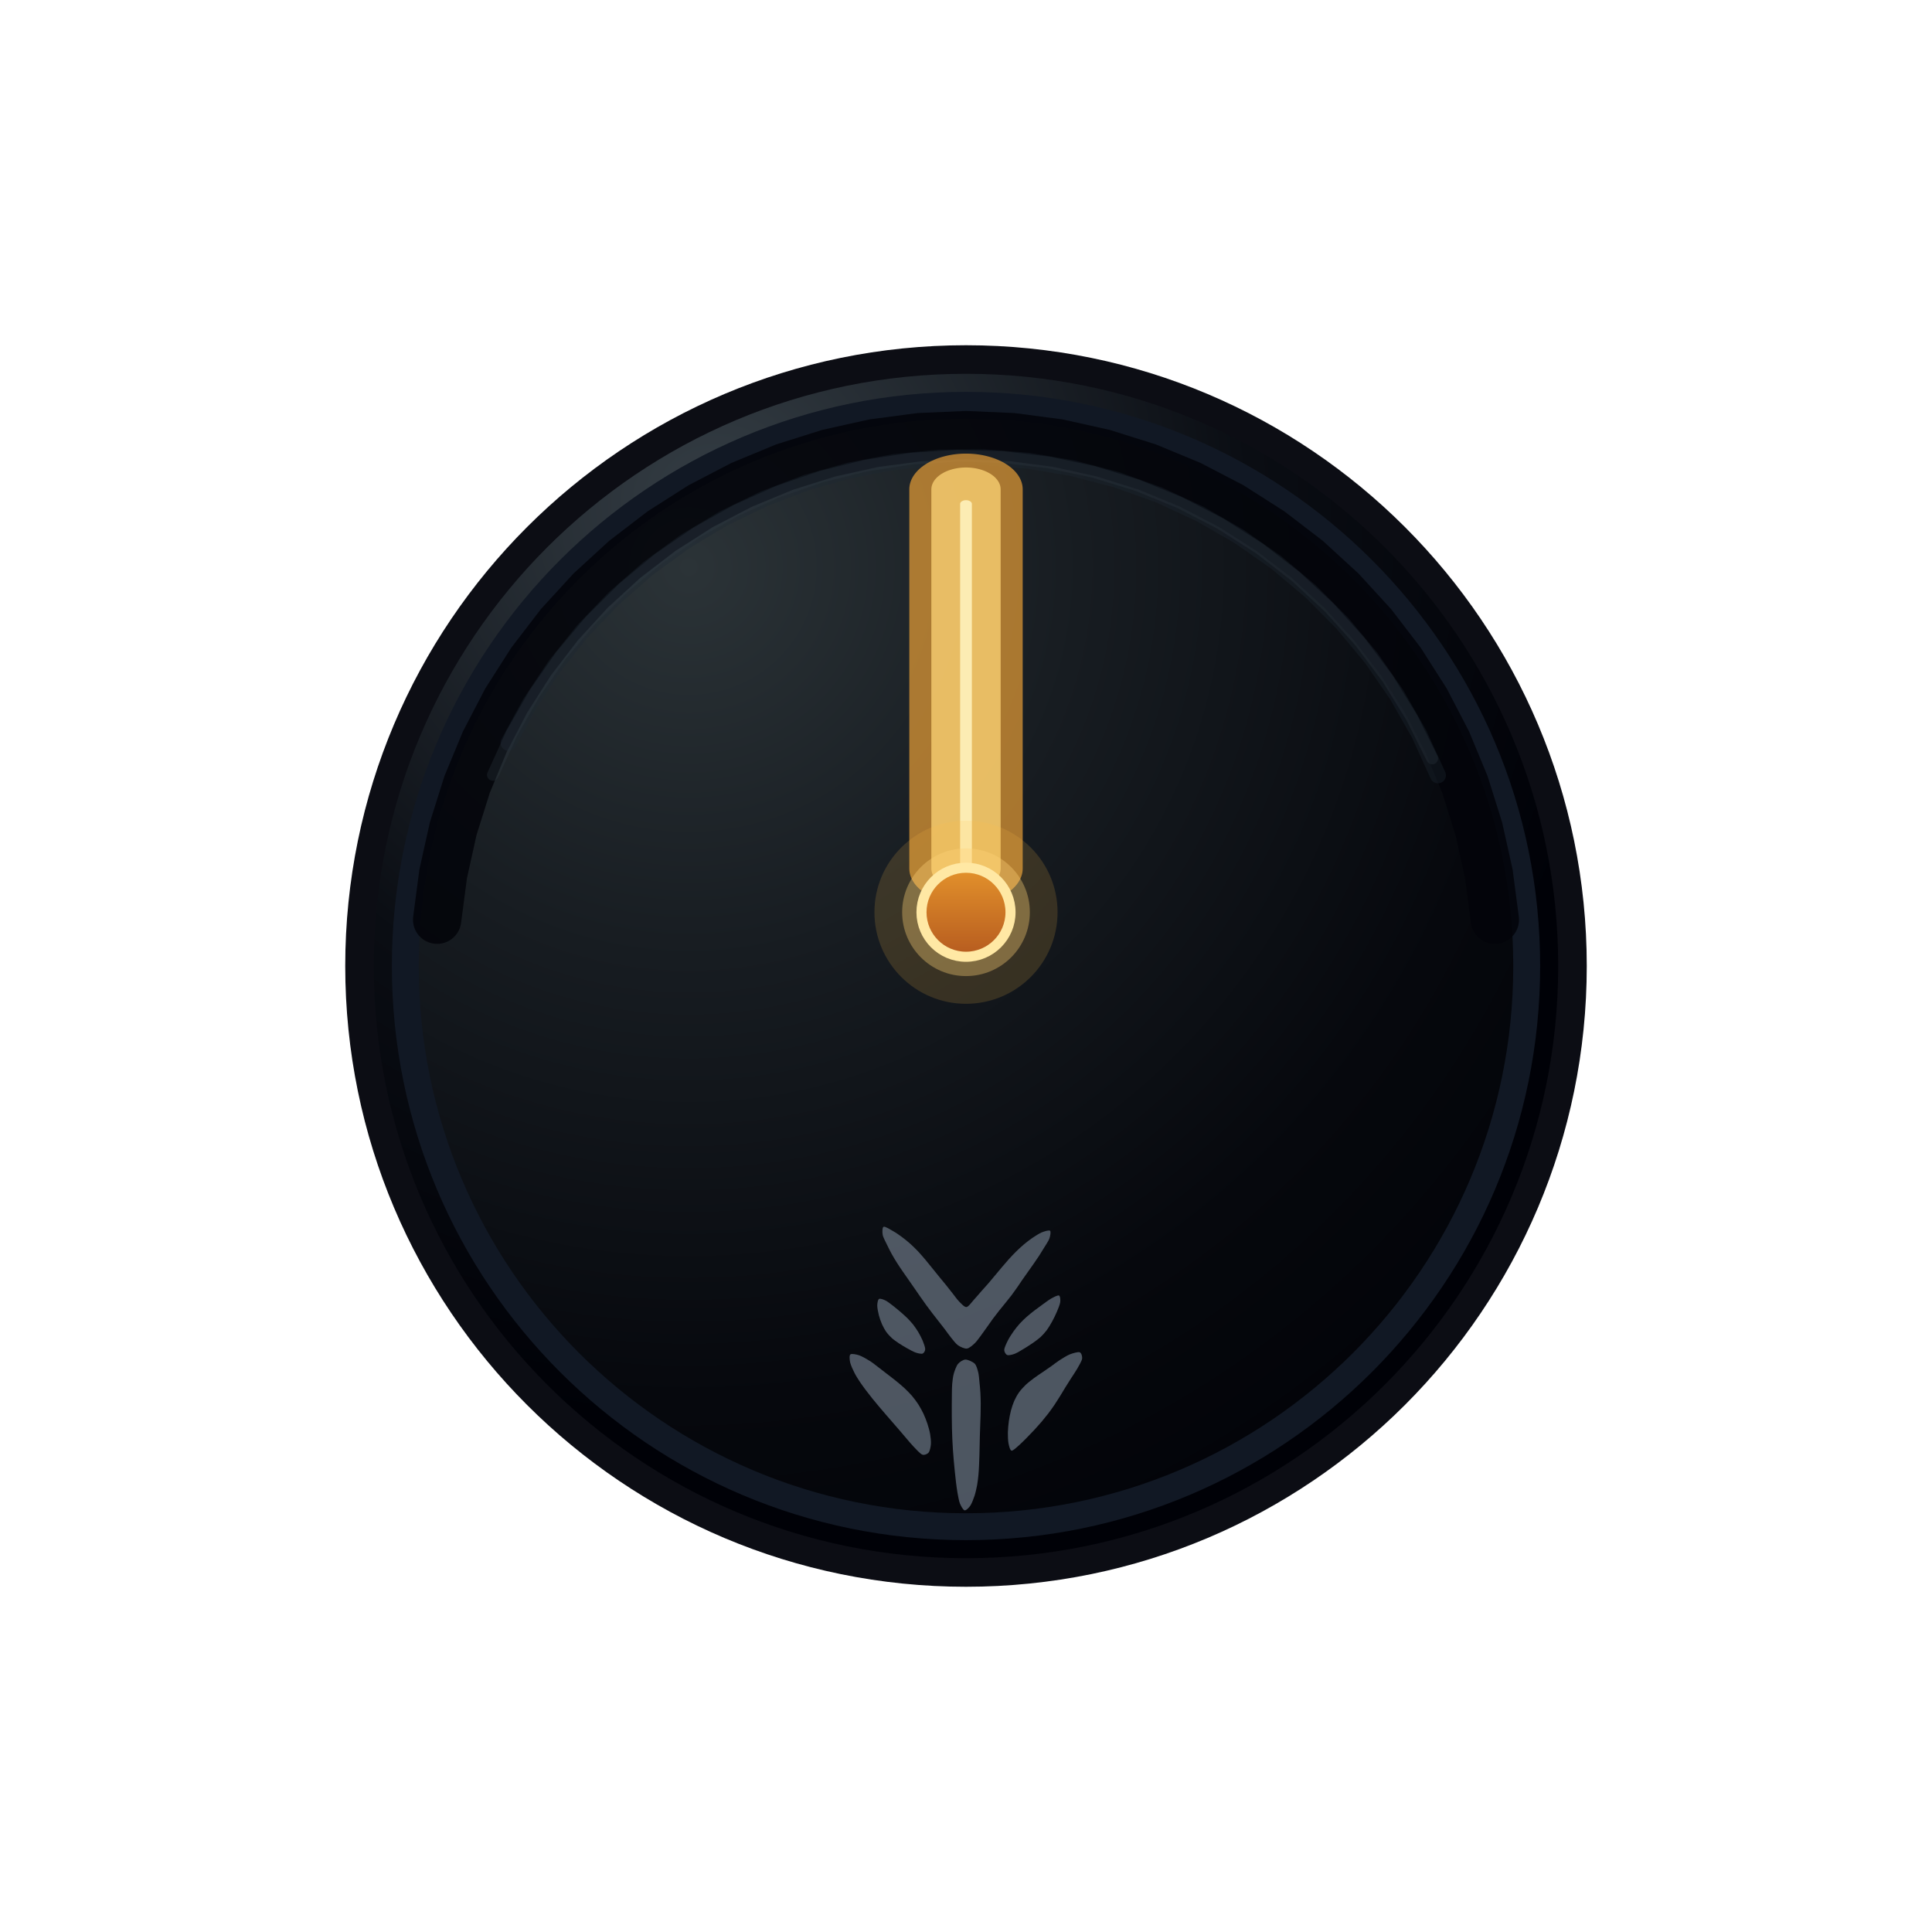
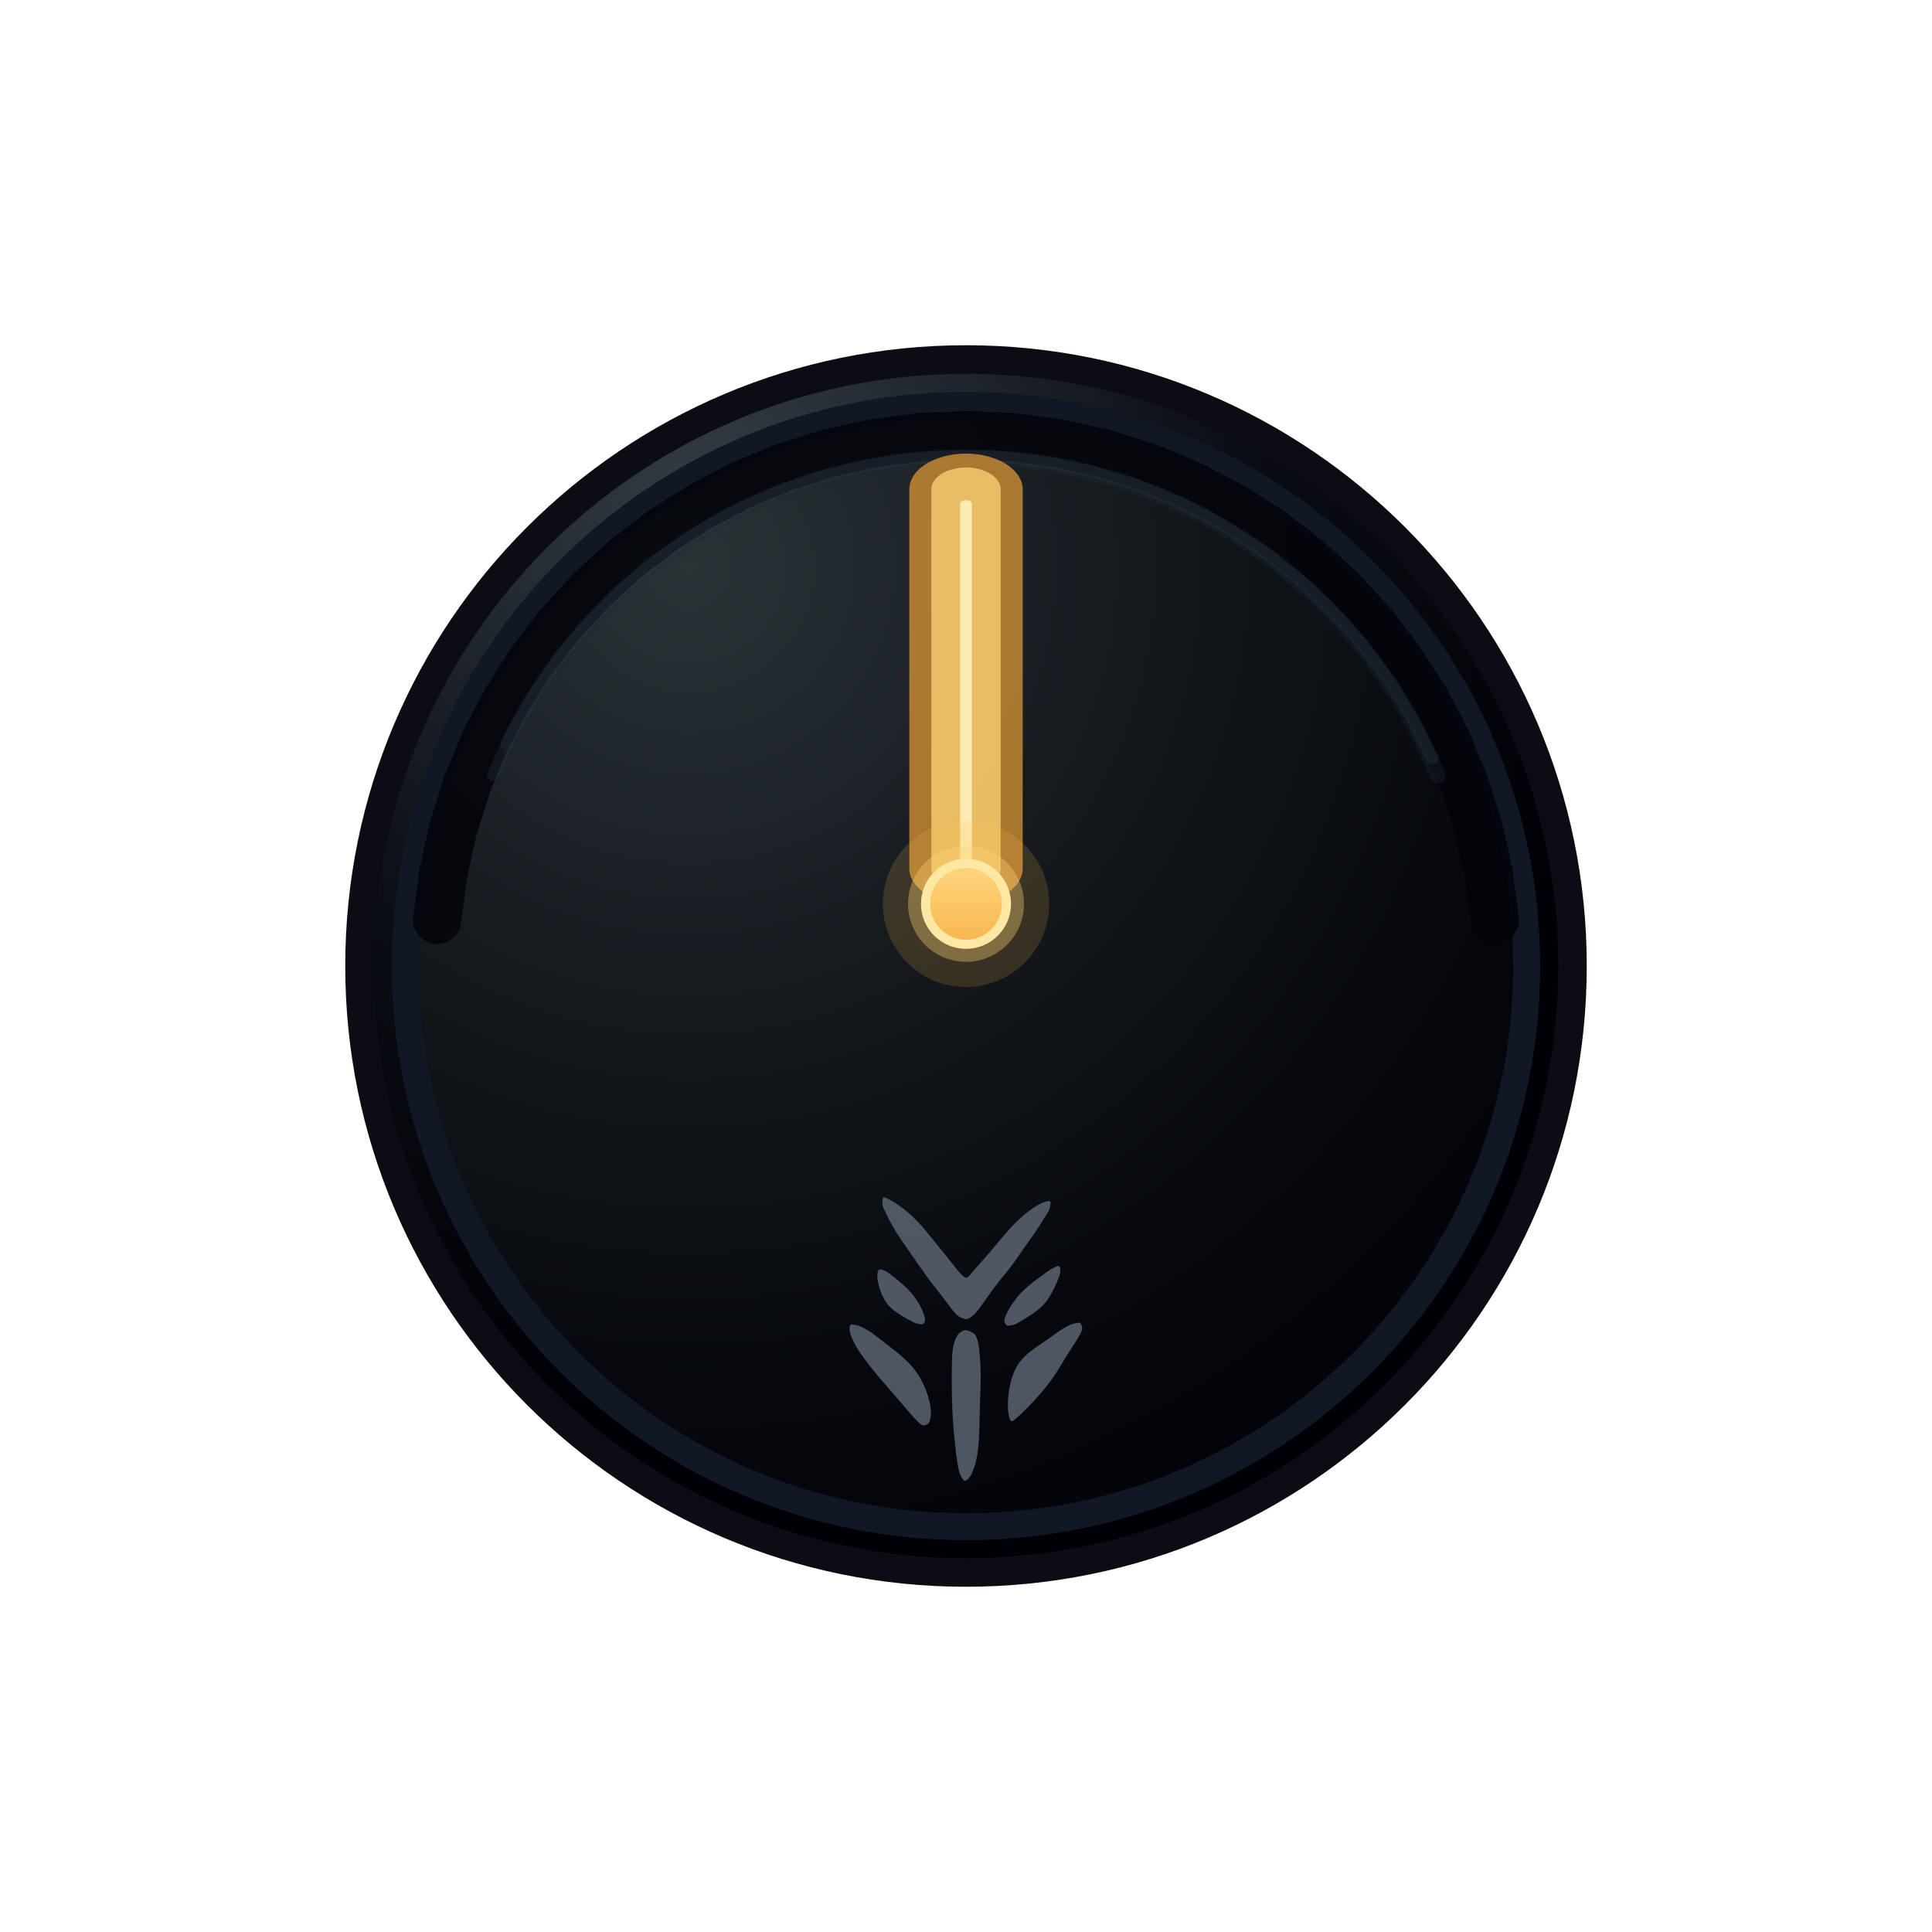
<svg xmlns="http://www.w3.org/2000/svg" xmlns:xlink="http://www.w3.org/1999/xlink" width="46" height="46" viewBox="0 0 46 46" version="1.1" id="svg34">
  <defs id="defs17">
    <linearGradient id="linearGradient21" x1="23" y1="7" x2="23" y2="25" gradientUnits="userSpaceOnUse">
      <stop offset="0" stop-color="#fff4c7" id="stop18" />
      <stop offset="0.825" stop-color="#ffd37a" id="stop19" />
    </linearGradient>
    <radialGradient id="capFace" cx="16.4" cy="13.5" r="27.5" gradientUnits="userSpaceOnUse">
      <stop offset="0" stop-color="#2b3337" id="stop1" />
      <stop offset="0.34" stop-color="#171c21" id="stop2" />
      <stop offset="0.72" stop-color="#06080d" id="stop3" />
      <stop offset="1" stop-color="#010207" id="stop4" />
    </radialGradient>
    <radialGradient id="capRim" cx="17" cy="12" r="22" gradientUnits="userSpaceOnUse">
      <stop offset="0" stop-color="#353e45" id="stop5" />
      <stop offset="0.58" stop-color="#0a0d13" id="stop6" />
      <stop offset="1" stop-color="#000107" id="stop7" />
    </radialGradient>
    <linearGradient id="amberStroke" x1="15" y1="4" x2="6" y2="34" gradientUnits="userSpaceOnUse">
      <stop offset="0" stop-color="#fff1b4" id="stop8" />
      <stop offset="0.18" stop-color="#ffd16a" id="stop9" />
      <stop offset="0.58" stop-color="#f6a733" id="stop10" />
      <stop offset="1" stop-color="#9f4519" id="stop11" />
    </linearGradient>
    <linearGradient id="needleStroke" x1="23" y1="7" x2="23" y2="25" gradientUnits="userSpaceOnUse">
      <stop offset="0" stop-color="#fff4c7" id="stop12" />
-       <stop offset="0.35" stop-color="#ffd37a" id="stop13" />
-       <stop offset="0.78" stop-color="#f1a22f" id="stop14" />
-       <stop offset="1" stop-color="#9b3b18" id="stop15" />
+       <stop offset="0.83" stop-color="#ffd37a" id="stop13" />
+       <stop offset="1" stop-color="#f1a22f" id="stop14" />
    </linearGradient>
    <linearGradient id="glyphStroke" x1="19" y1="26" x2="27" y2="36" gradientUnits="userSpaceOnUse">
      <stop offset="0" stop-color="#7b8390" id="stop16" />
      <stop offset="1" stop-color="#323946" id="stop17" />
    </linearGradient>
    <linearGradient xlink:href="#linearGradient21" id="linearGradient1" gradientUnits="userSpaceOnUse" x1="23" y1="7" x2="23" y2="25" />
    <linearGradient xlink:href="#needleStroke" id="linearGradient2" gradientUnits="userSpaceOnUse" x1="23" y1="7" x2="23" y2="25" />
  </defs>
  <circle cx="23" cy="23" r="14.78" fill="#000108" opacity="0.95" id="circle21" />
  <circle cx="23" cy="23" r="14.10" fill="url(#capRim)" id="circle22" />
  <circle cx="23" cy="23" r="13.35" fill="url(#capFace)" stroke="#111824" stroke-width="0.64" id="circle23" />
  <path d="M 10.408 21.898 L 10.552 20.805 L 10.791 19.729 L 11.122 18.677 L 11.544 17.658 L 12.053 16.680 L 12.646 15.750 L 13.317 14.875 L 14.062 14.062 L 14.875 13.317 L 15.750 12.646 L 16.680 12.053 L 17.658 11.544 L 18.677 11.122 L 19.729 10.791 L 20.805 10.552 L 21.898 10.408 L 23.000 10.360 L 24.102 10.408 L 25.195 10.552 L 26.271 10.791 L 27.323 11.122 L 28.342 11.544 L 29.320 12.053 L 30.250 12.646 L 31.125 13.317 L 31.938 14.062 L 32.683 14.875 L 33.354 15.750 L 33.947 16.680 L 34.456 17.658 L 34.878 18.677 L 35.209 19.729 L 35.448 20.805 L 35.592 21.898" fill="none" stroke="#020309" stroke-width="1.15" opacity="0.86" stroke-linecap="round" id="path23" />
  <path d="M 12.107 17.687 L 12.620 16.744 L 13.214 15.850 L 13.885 15.012 L 14.628 14.237 L 15.436 13.530 L 16.304 12.898 L 17.224 12.345 L 18.190 11.876 L 19.193 11.493 L 20.226 11.202 L 21.281 11.003 L 22.349 10.897 L 23.423 10.887 L 24.493 10.972 L 25.552 11.152 L 26.590 11.424 L 27.601 11.787 L 28.575 12.238 L 29.505 12.774 L 30.385 13.390 L 31.206 14.081 L 31.963 14.842 L 32.650 15.667 L 33.261 16.550 L 33.792 17.483 L 34.237 18.460" fill="none" stroke="#1d2731" stroke-width="0.38" opacity="0.36" stroke-linecap="round" id="path24" />
  <path d="M 11.735 18.449 L 12.189 17.455 L 12.731 16.506 L 13.356 15.610 L 14.059 14.774 L 14.834 14.004 L 15.675 13.306 L 16.575 12.688 L 17.528 12.152 L 18.524 11.704 L 19.557 11.348 L 20.618 11.086 L 21.698 10.920 L 22.788 10.852 L 23.880 10.882 L 24.965 11.010 L 26.034 11.235 L 27.079 11.555 L 28.090 11.968 L 29.061 12.470 L 29.982 13.057 L 30.847 13.724 L 31.649 14.467 L 32.380 15.278 L 33.036 16.152 L 33.611 17.081 L 34.100 18.058" fill="none" stroke="#2e3942" stroke-width="0.28" opacity="0.30" stroke-linecap="round" id="path25" />
  <g stroke-linecap="round" fill="none" id="Pointer" style="display:inline" transform="matrix(1,0,0,0.6300646,0,6.8936)">
    <path d="M 23,21.88 V 7.55" stroke="#f5a637" stroke-width="2.7" opacity="0.13" id="path26" style="opacity:0.658;stroke-linecap:round" />
    <path d="M 23,21.88 V 7.55" stroke="#ffd778" stroke-width="1.65" opacity="0.3" id="path27" style="opacity:0.725;fill:none" />
    <path d="M 23,21.88 V 7.55" stroke="url(#needleStroke)" stroke-width="0.88" opacity="1" id="path28" style="display:none;fill:none;stroke:url(#linearGradient1)" />
    <path d="M 23,21.64 V 8.1" stroke="#fff2bd" stroke-width="0.28" opacity="0.88" id="path29" style="fill:none" />
  </g>
-   <g id="central_pin" style="display:inline" transform="translate(0,-0.9999993)">
+   <g id="central_pin" style="display:inline" transform="matrix(0.9082569,0,0,0.9082569,2.110092,0.8844048)">
    <circle cx="23" cy="22.72" r="2.18" fill="#ffbd48" opacity="0.16" id="circle29" />
    <circle cx="23" cy="22.72" r="1.52" fill="#ffd478" opacity="0.36" id="circle30" />
    <circle cx="23" cy="22.72" r="1.06" fill="url(#needleStroke)" stroke="#ffe8a4" stroke-width="0.24" id="circle31" style="fill:url(#linearGradient2)" />
  </g>
-   <g transform="matrix(0.006,0,0,0.006,19.96,28.96)" fill="#66707d" fill-rule="nonzero" opacity="0.75" id="vahdrim_keth" style="display:inline">
+   <g transform="matrix(0.006,0,0,0.006,19.96,28.25987)" fill="#66707d" fill-rule="nonzero" opacity="0.75" id="vahdrim_keth" style="display:inline">
    <path d="m 180,41.4 c -6,2 -5.8,22.1 -3.9,32.2 1.8,10.1 12,28.4 17,39 5.1,10.7 12.9,26.3 18.5,36.4 5.6,10.2 14.7,25.3 20.9,35.1 6.2,9.9 16.3,24.7 22.9,34.4 6.6,9.6 17,24.2 23.6,33.8 6.7,9.5 16.8,24.1 23.3,33.5 6.6,9.5 16.5,23.9 23,33.3 6.6,9.3 16.6,23.6 23.3,32.8 6.7,9.2 17.2,23.2 24.2,32.4 7,9.1 17.9,23 25.1,32.1 7.1,9.2 18.1,23.2 25.3,32.5 7.1,9.4 17.5,24.5 24.9,33.4 7.4,9 18.3,23.7 27.1,29.7 8.8,6 25.7,13.9 35.1,12.8 9.3,-1.2 22.8,-13.3 30.8,-20.8 8,-7.4 18.5,-22.6 25.5,-31.8 6.9,-9.1 16.9,-23.5 23.6,-32.9 6.6,-9.3 16.6,-23.7 23.3,-32.9 6.8,-9.2 17.6,-23 24.6,-31.9 7.1,-8.9 18.1,-22.2 25.1,-30.9 7,-8.7 17.6,-21.7 24.1,-30.3 6.4,-8.5 15.6,-21.5 21.7,-30.1 6,-8.6 14.7,-21.9 20.9,-30.8 6.2,-8.9 16.2,-23 22.7,-32.2 6.5,-9.2 16.8,-23.5 23.1,-32.7 6.3,-9.1 15.9,-23 21.7,-32 5.8,-9 13.8,-21.8 19.5,-31.4 5.6,-9.5 17.3,-26.2 20.6,-35.7 3.3,-9.5 7,-27.7 2.7,-31.2 -4.3,-3.4 -23.1,2.6 -33.1,6.6 -10,4.1 -27.2,15.3 -37.3,22.1 -10.1,6.8 -24.9,18.4 -34.2,26.2 -9.2,7.8 -22.6,20.3 -31.1,28.7 -8.5,8.3 -20.8,21.6 -28.8,30.4 -8,8.8 -19.7,22.6 -27.4,31.7 -7.7,9 -19.2,23 -26.8,32.1 -7.6,9.1 -19.1,23 -26.9,32 -7.8,8.9 -19.9,22.2 -27.9,31.3 -8.1,9.1 -20.7,24.3 -28.9,33 -8.2,8.8 -21,27.7 -29.3,28.7 -8.3,0.9 -21.2,-14.1 -29.1,-21.9 C 471.5,330.2 460.1,314 452.5,304.5 445,295 433.6,280.4 426,271 c -7.6,-9.4 -19.4,-23.5 -27,-32.8 -7.7,-9.4 -19.2,-23.9 -26.9,-33.3 -7.7,-9.5 -19.3,-24.1 -27.2,-33.4 C 337,162.2 324.8,148 316.4,139.1 308,130.3 294.6,117 285.5,108.9 276.5,100.8 262,89.1 252.4,82 242.9,75 228.5,64.9 218.2,59.2 208,53.4 186,39.3 180,41.4 Z" id="path31" />
    <path d="m 875.5,314.2 c -5.2,-2 -22.1,7.3 -31.4,12.4 -9.3,5.2 -25,17.1 -34.4,23.9 -9.4,6.7 -23.1,16.8 -31.9,23.6 -8.9,6.8 -22.1,17.4 -30.3,24.7 -8.2,7.3 -20.2,18.8 -27.6,27 -7.4,8.2 -17.9,21.3 -24.6,30.7 -6.6,9.4 -17.1,25.4 -22.3,35.8 -5.2,10.3 -14.2,29 -14.5,37.3 -0.4,8.2 5.8,18.6 11.8,20.8 6,2.3 20.9,-1.5 30.5,-5.2 9.6,-3.7 27.2,-14.8 37.5,-20.9 10.2,-6.2 25.7,-16.2 34.8,-22.5 9,-6.4 21.6,-15.5 29.3,-22.5 7.6,-7.1 18.2,-18.7 24.7,-27.4 6.5,-8.7 15.5,-23.8 21.1,-34 5.7,-10.2 14.1,-27.3 18.7,-38.3 4.6,-10.9 12.5,-29.7 13.7,-38.9 1.2,-9.3 0,-24.5 -5.1,-26.5 z" id="path32" />
    <path d="m 161.5,327.8 c -4.7,2.8 -6.9,17.1 -7,26.2 -0.1,9.2 3.7,27.7 6.3,38.3 2.7,10.5 8.3,26.7 12.6,36.2 4.2,9.5 11.8,23.1 17.4,30.9 5.6,7.8 15.3,18.1 22.3,24.4 7,6.3 18.8,14.4 27.2,20.1 8.5,5.6 23,14.4 32.4,19.6 9.4,5.2 25.3,14.1 34.1,17.1 8.7,3 22.2,6 27.6,4.1 5.3,-2 10.4,-10.6 10.4,-17.9 0,-7.3 -6.4,-24.3 -10.3,-33.9 -3.9,-9.5 -11.8,-24.5 -17.1,-33.4 -5.2,-8.9 -14,-21.6 -20,-29.4 -6.1,-7.7 -16,-18.5 -22.9,-25.5 -6.9,-6.9 -18,-16.7 -25.7,-23.4 -7.8,-6.7 -20.5,-17.5 -29,-24.1 -8.6,-6.6 -23.4,-18.4 -31.6,-22.6 -8.3,-4.1 -21.9,-9.5 -26.7,-6.7 z" id="path33" />
    <path d="m 957.8,539.5 c -6.9,-2.5 -28.1,4 -39.4,8.4 -11.3,4.5 -30.3,16.6 -40.5,23.1 -10.2,6.5 -22.5,16.3 -31.7,22.9 -9.3,6.5 -23.9,16.5 -33.7,23.3 -9.9,6.8 -26,17.3 -35.7,24.6 -9.8,7.4 -24.8,18.9 -33.3,27 -8.5,8.1 -20.2,21 -26.6,30.1 -6.5,9 -14.5,23.7 -19,33.9 -4.5,10.2 -9.9,26.6 -12.9,38 -3,11.4 -6.7,30.2 -8.4,42.6 -1.7,12.3 -3.6,32.4 -3.8,44.8 -0.2,12.4 0.4,32.4 2.5,42.6 2,10.2 6.2,28.1 12.1,29.1 6,1.1 21.3,-14.2 30,-21.6 8.6,-7.4 22.5,-21.7 31.1,-30.3 8.6,-8.7 21.5,-22 29.8,-31 8.2,-8.9 20.7,-22.8 28.5,-32 7.8,-9.2 19.4,-23.5 26.7,-33 7.2,-9.5 17.7,-24.2 24.3,-33.9 6.6,-9.8 16,-24.8 22.2,-34.7 6.1,-9.9 15.2,-25.2 21.3,-35.2 6.2,-9.9 15.7,-25 22.2,-35.2 6.4,-10.1 17.1,-25.3 23.3,-36.2 6.2,-11 18.9,-31.6 20.5,-41.1 1.5,-9.5 -2.6,-23.7 -9.5,-26.2 z" id="path34" />
    <path d="m 48,547.9 c -5.1,4 -3.3,21.7 -1,32.2 2.3,10.4 11.8,30.9 17.4,41.8 5.5,11 15,25.6 21.4,35.4 6.5,9.7 16.9,23.9 23.9,33.2 7,9.4 18.2,23.6 25.6,32.8 7.4,9.2 19.1,23.2 26.7,32.3 7.7,9.1 19.6,22.9 27.3,31.9 7.8,9 19.8,22.8 27.5,31.7 7.8,9 19.7,22.7 27.4,31.6 7.6,9 19,22.5 26.8,31.5 7.8,9 19.3,23.1 28.1,32.1 8.7,8.9 25.4,27.8 33.8,31.1 8.4,3.3 20.6,-2.1 25.4,-8 4.9,-5.8 8.3,-22.9 9.1,-33.2 0.9,-10.4 -1,-28.3 -3,-39.8 -1.9,-11.6 -7.1,-30.2 -10.9,-41.6 -3.7,-11.5 -10.5,-28.7 -15.5,-39.4 -5.1,-10.8 -13.7,-26.6 -20.1,-36.6 -6.4,-10 -17.2,-24.7 -25.1,-33.9 -7.9,-9.3 -21.4,-22.8 -30.6,-31.5 -9.2,-8.6 -24.5,-21.2 -34.4,-29.2 -9.9,-8.1 -25.6,-19.9 -35.4,-27.5 -9.9,-7.7 -24.4,-19 -33.9,-26.2 -9.6,-7.2 -23,-18.2 -33.7,-24.8 -10.7,-6.7 -31,-18.5 -41.9,-22.2 C 72,548 53.1,543.9 48,547.9 Z" id="path35" />
    <path d="m 504.5,568.5 c -9.4,0.1 -23.1,9.4 -29.6,17.2 -6.5,7.9 -13.3,26.8 -16.6,38.2 -3.3,11.3 -5.4,29.9 -6.5,41.9 -1.1,11.9 -1,30.1 -1.2,42.3 -0.2,12.2 -0.3,31.2 -0.4,43.6 0,12.5 0,31.9 0.1,44.4 0.1,12.6 0.3,32 0.6,44.5 0.3,12.4 0.9,31.4 1.5,43.6 0.5,12.2 1.6,30.7 2.4,42.7 0.9,12 2.3,30.1 3.3,42 1.1,11.9 2.8,30.1 4,42 1.2,12 3.1,30.3 4.6,42.4 1.5,12.1 3.9,30.9 6.1,43.1 2.2,12.1 5.6,32.9 9.6,42.8 4,10 12.8,26.3 18.6,27.5 5.9,1.3 17.3,-10.4 22.9,-18.6 5.6,-8.2 13,-27.8 16.8,-39.4 3.8,-11.6 8,-31 10.2,-42.6 2.1,-11.7 4,-28.7 5.1,-39.8 1.1,-11.1 2,-27.6 2.5,-38.5 0.6,-10.8 1.1,-27.3 1.4,-38.3 0.4,-10.9 0.6,-27.6 0.9,-38.8 0.2,-11.1 0.6,-28.4 0.9,-40 0.3,-11.5 1,-29.6 1.4,-41.6 0.4,-12 1.2,-30.7 1.5,-43 0.2,-12.2 0.6,-31 0.5,-43.2 -0.1,-12.2 -0.6,-30.8 -1.3,-42.7 -0.7,-12 -2.4,-29.9 -3.6,-41.4 -1.2,-11.5 -2.3,-29.1 -5,-39.6 -2.7,-10.5 -6.9,-27.4 -14,-34.6 -7.2,-7.2 -27.3,-16.3 -36.7,-16.1 z" id="path36" />
  </g>
</svg>
